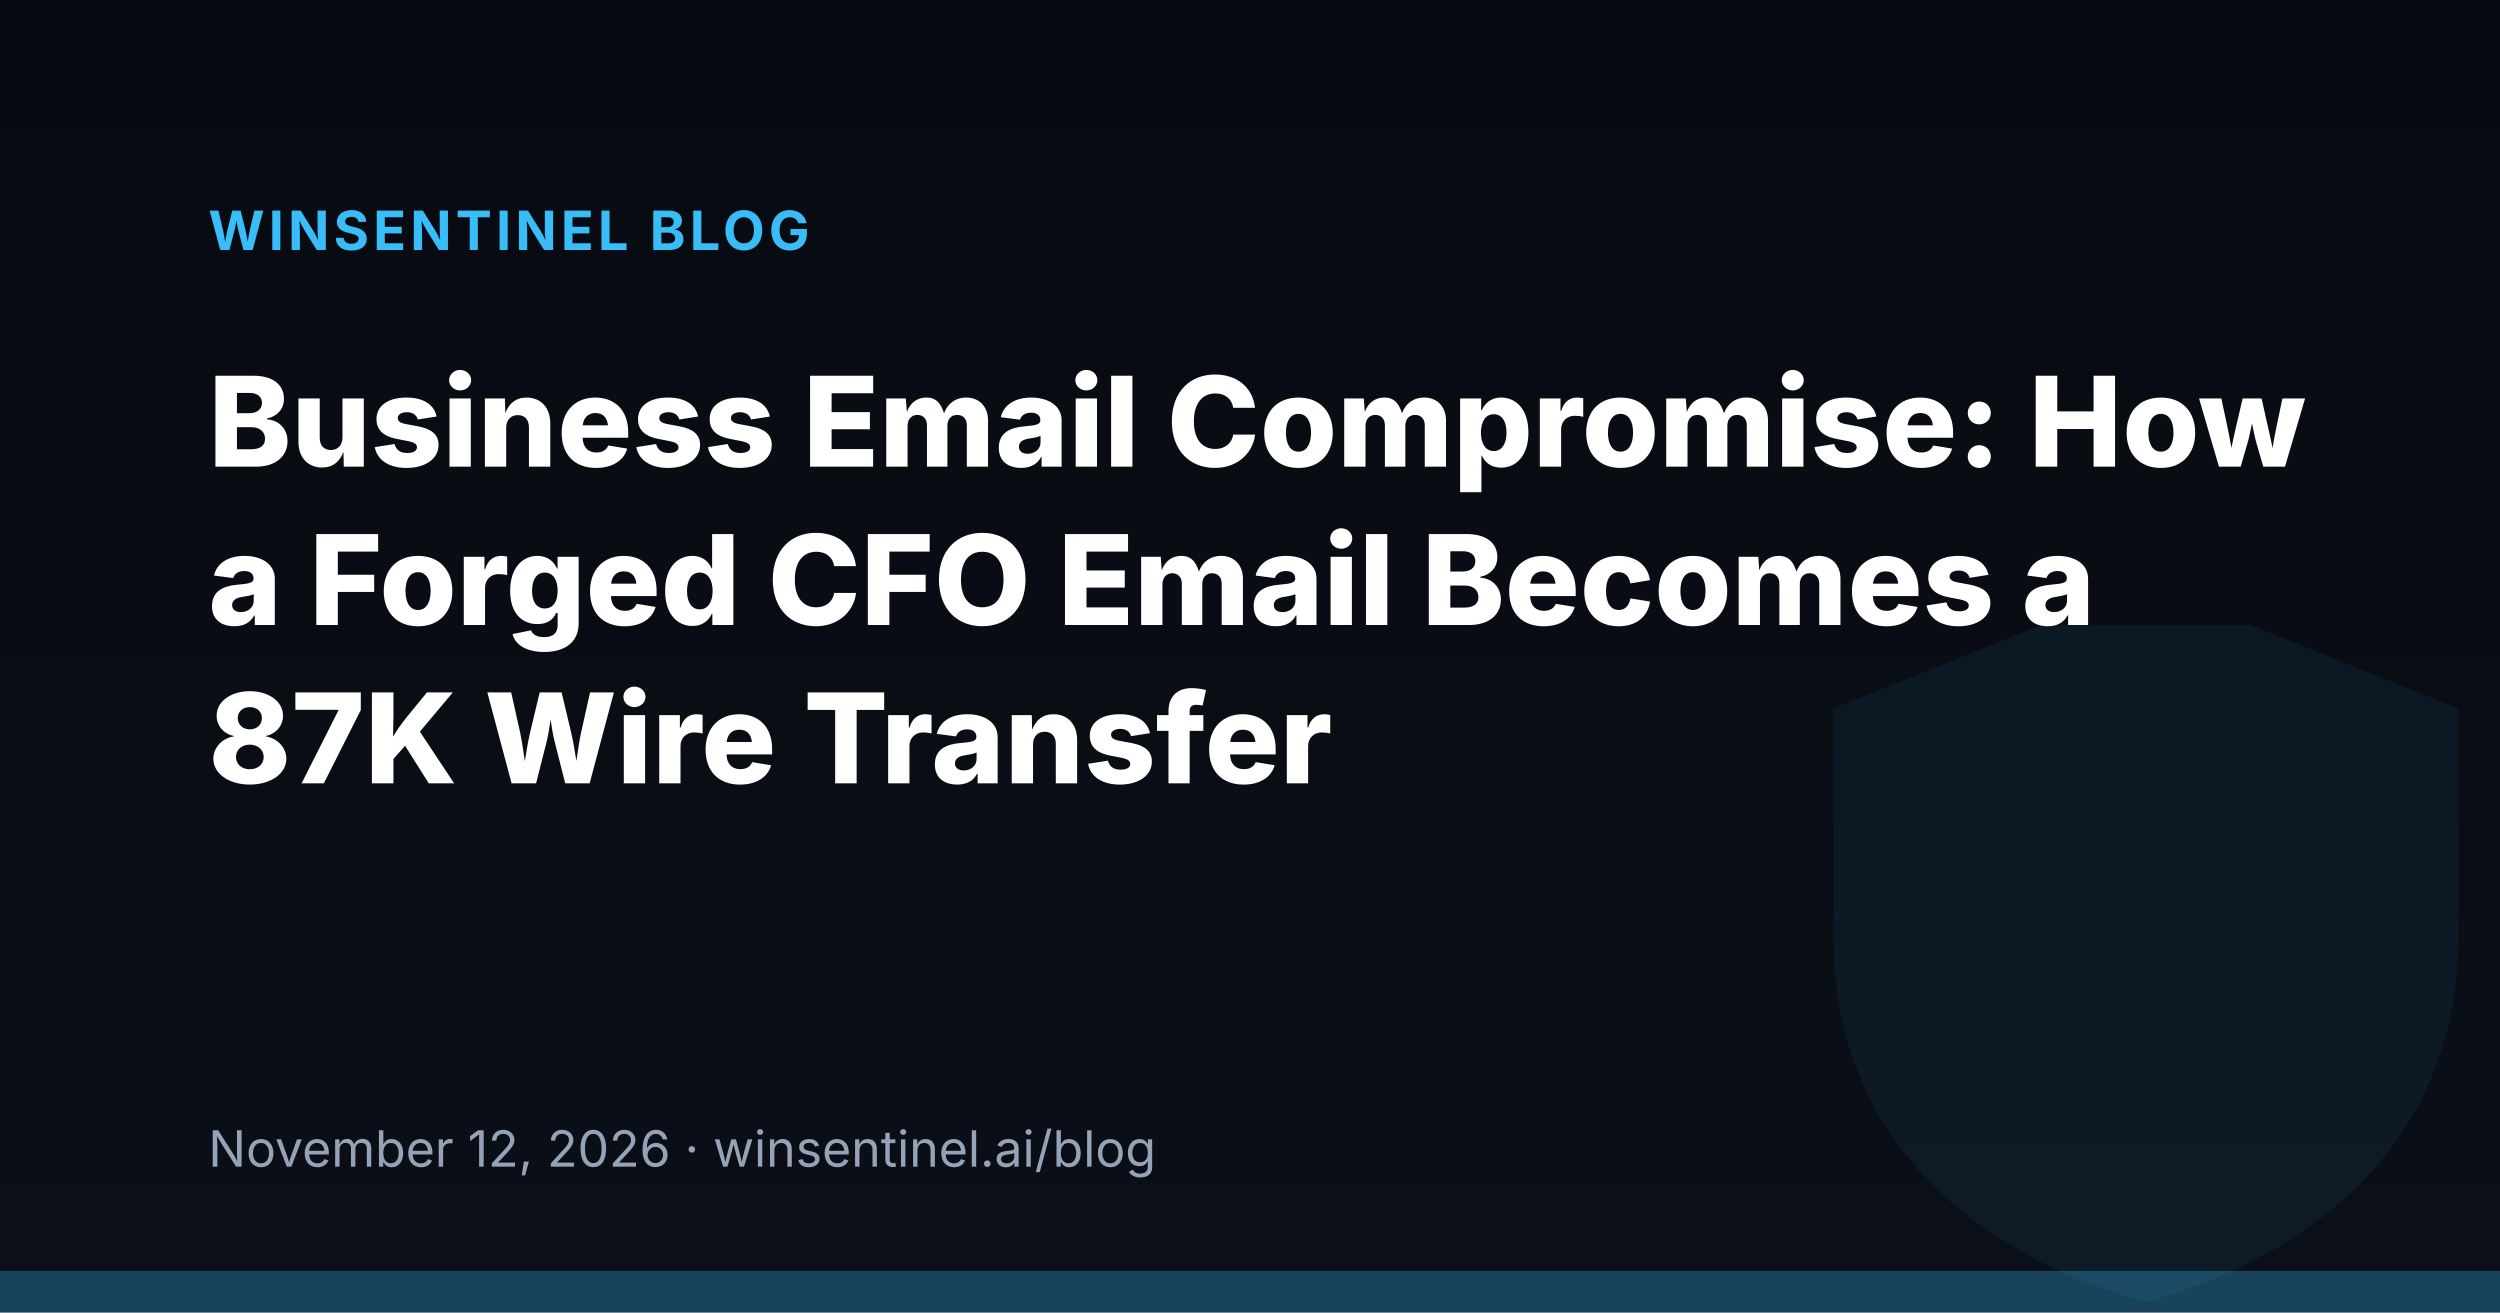
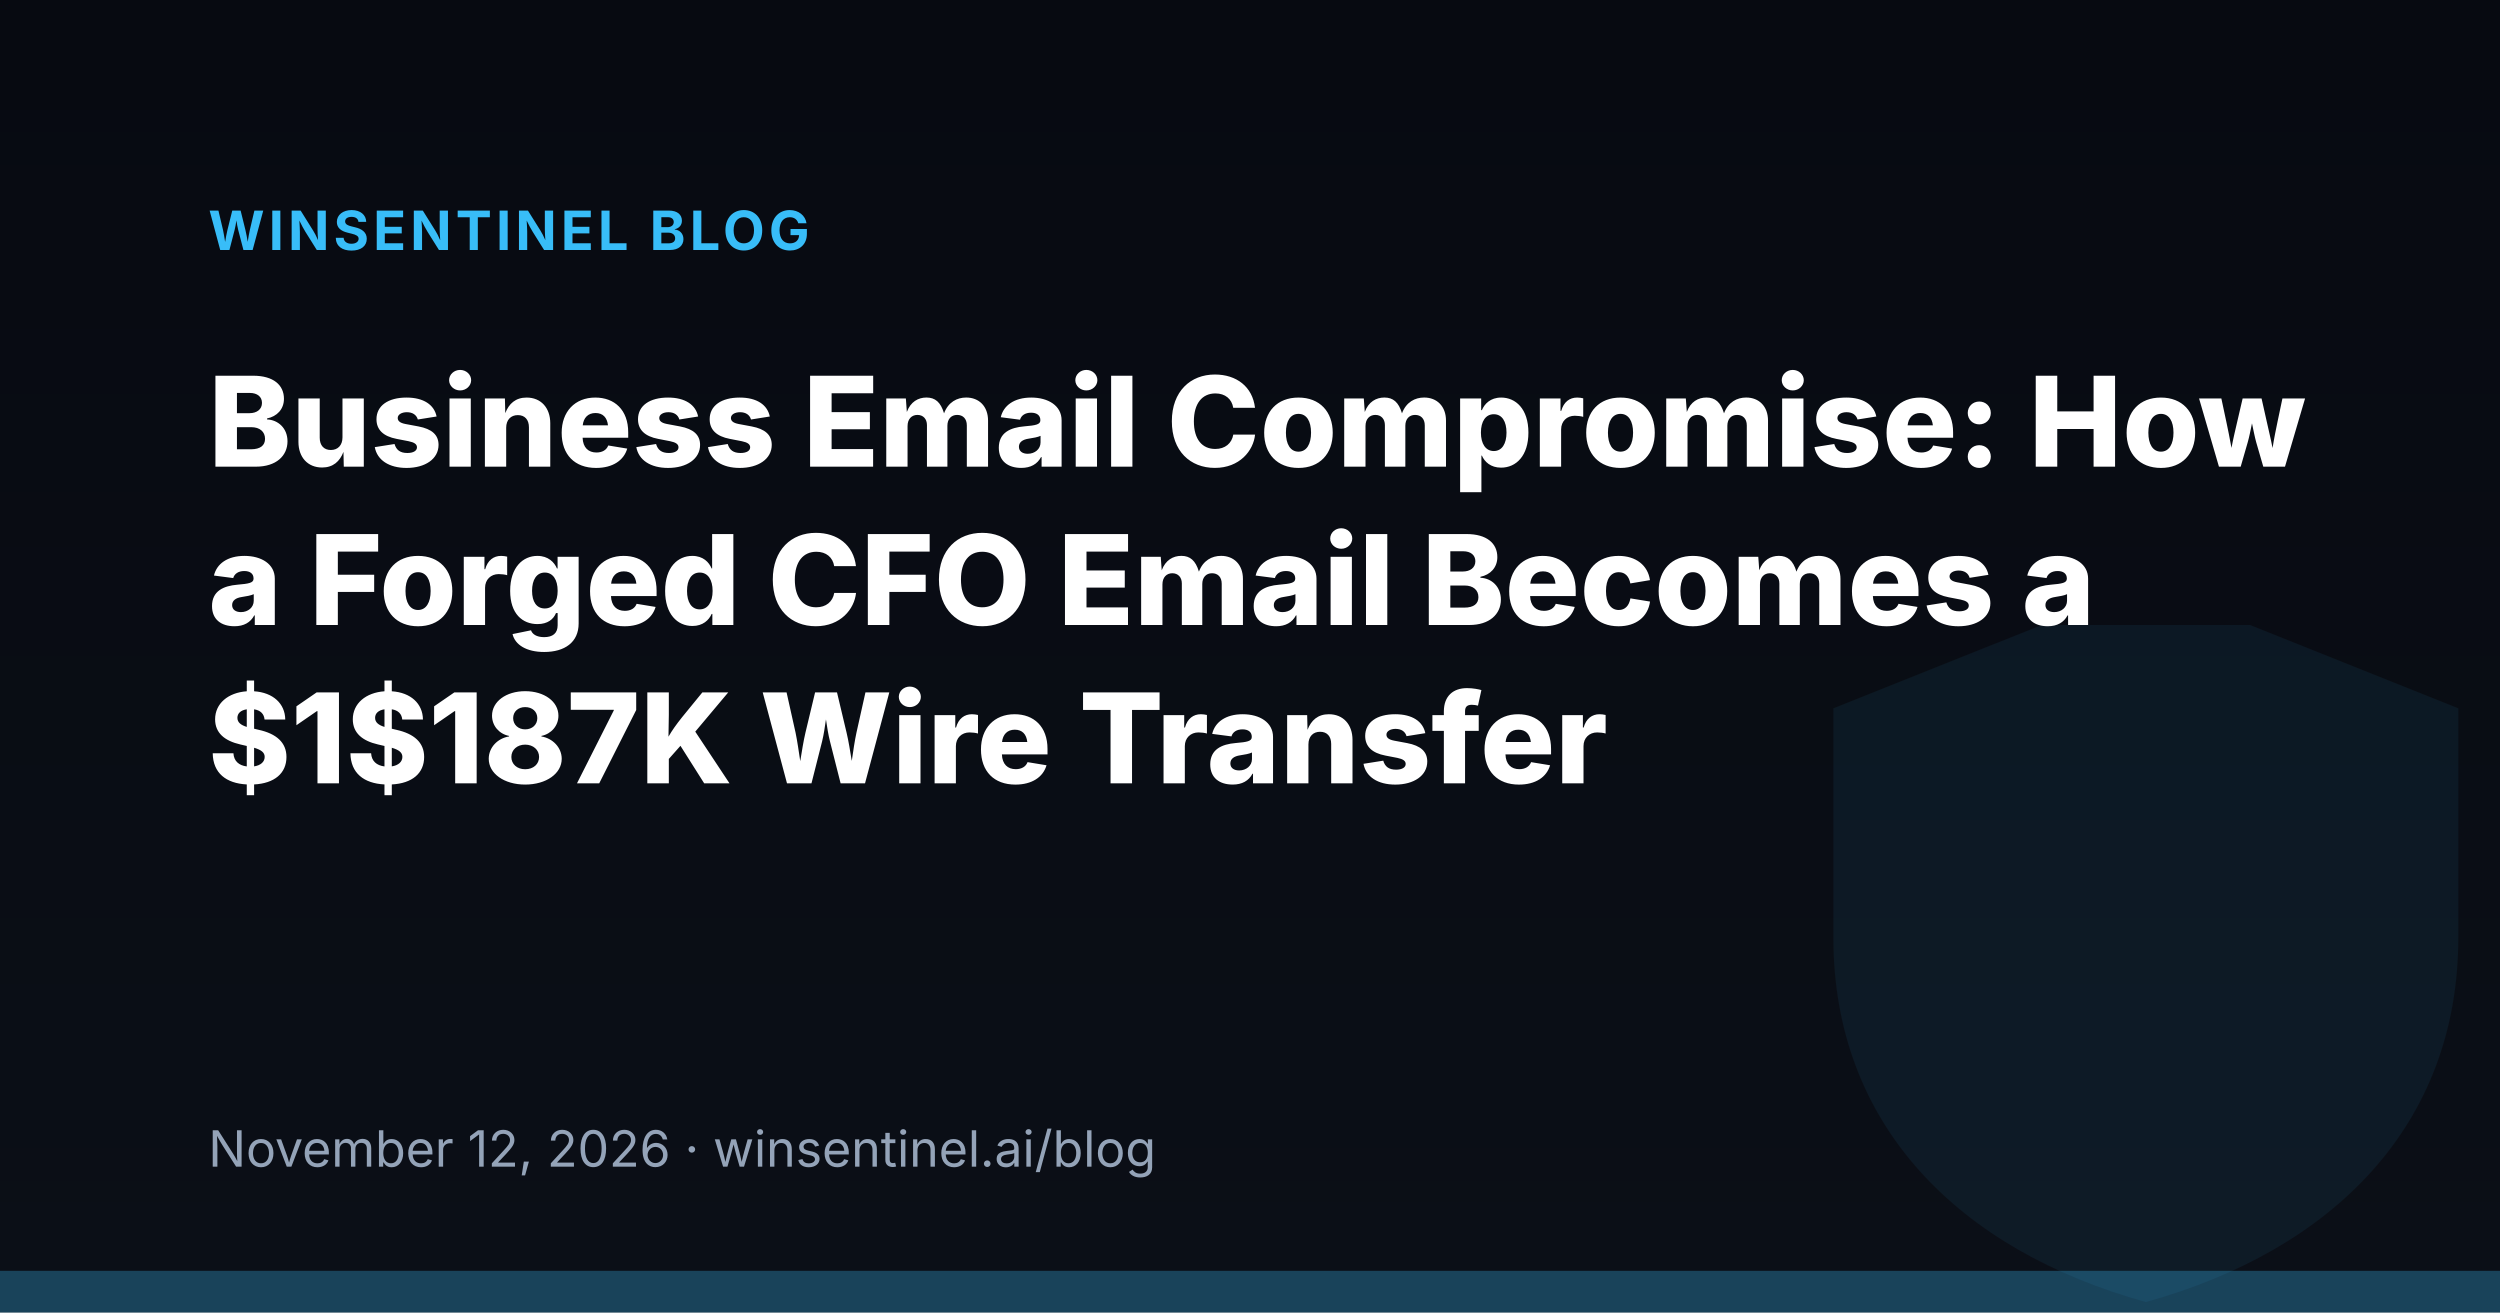
<svg xmlns="http://www.w3.org/2000/svg" width="1200" height="630" viewBox="0 0 1200 630">
  <defs>
    <linearGradient id="bg" x1="0%" y1="0%" x2="0%" y2="100%">
      <stop offset="0%" stop-color="#070a11" />
      <stop offset="100%" stop-color="#0b0f17" />
    </linearGradient>
  </defs>
  <rect width="1200" height="630" fill="url(#bg)" />
  <path d="M980 300 880 340v110c0 90 60 150 150 175 90-25 150-85 150-175V340l-100-40z" fill="#38bdf8" opacity="0.07" />
  <text x="100" y="120" font-family="Inter, system-ui, sans-serif" font-size="26" font-weight="700" letter-spacing="2" fill="#38bdf8">WINSENTINEL BLOG</text>
  <text font-family="Inter, system-ui, sans-serif" font-size="60" font-weight="800" fill="#ffffff">
    <tspan x="100" y="224">Business Email Compromise: How</tspan>
    <tspan x="100" y="300">a Forged CFO Email Becomes a</tspan>
-     <tspan x="100" y="376">87K Wire Transfer</tspan>
+     <tspan x="100" y="376">$1$187K Wire Transfer</tspan>
  </text>
  <text x="100" y="560" font-family="Inter, system-ui, sans-serif" font-size="24" fill="#94a3b8">November 12, 2026  ·  winsentinel.ai/blog</text>
  <rect x="0" y="610" width="1200" height="20" fill="#38bdf8" opacity="0.3" />
</svg>
